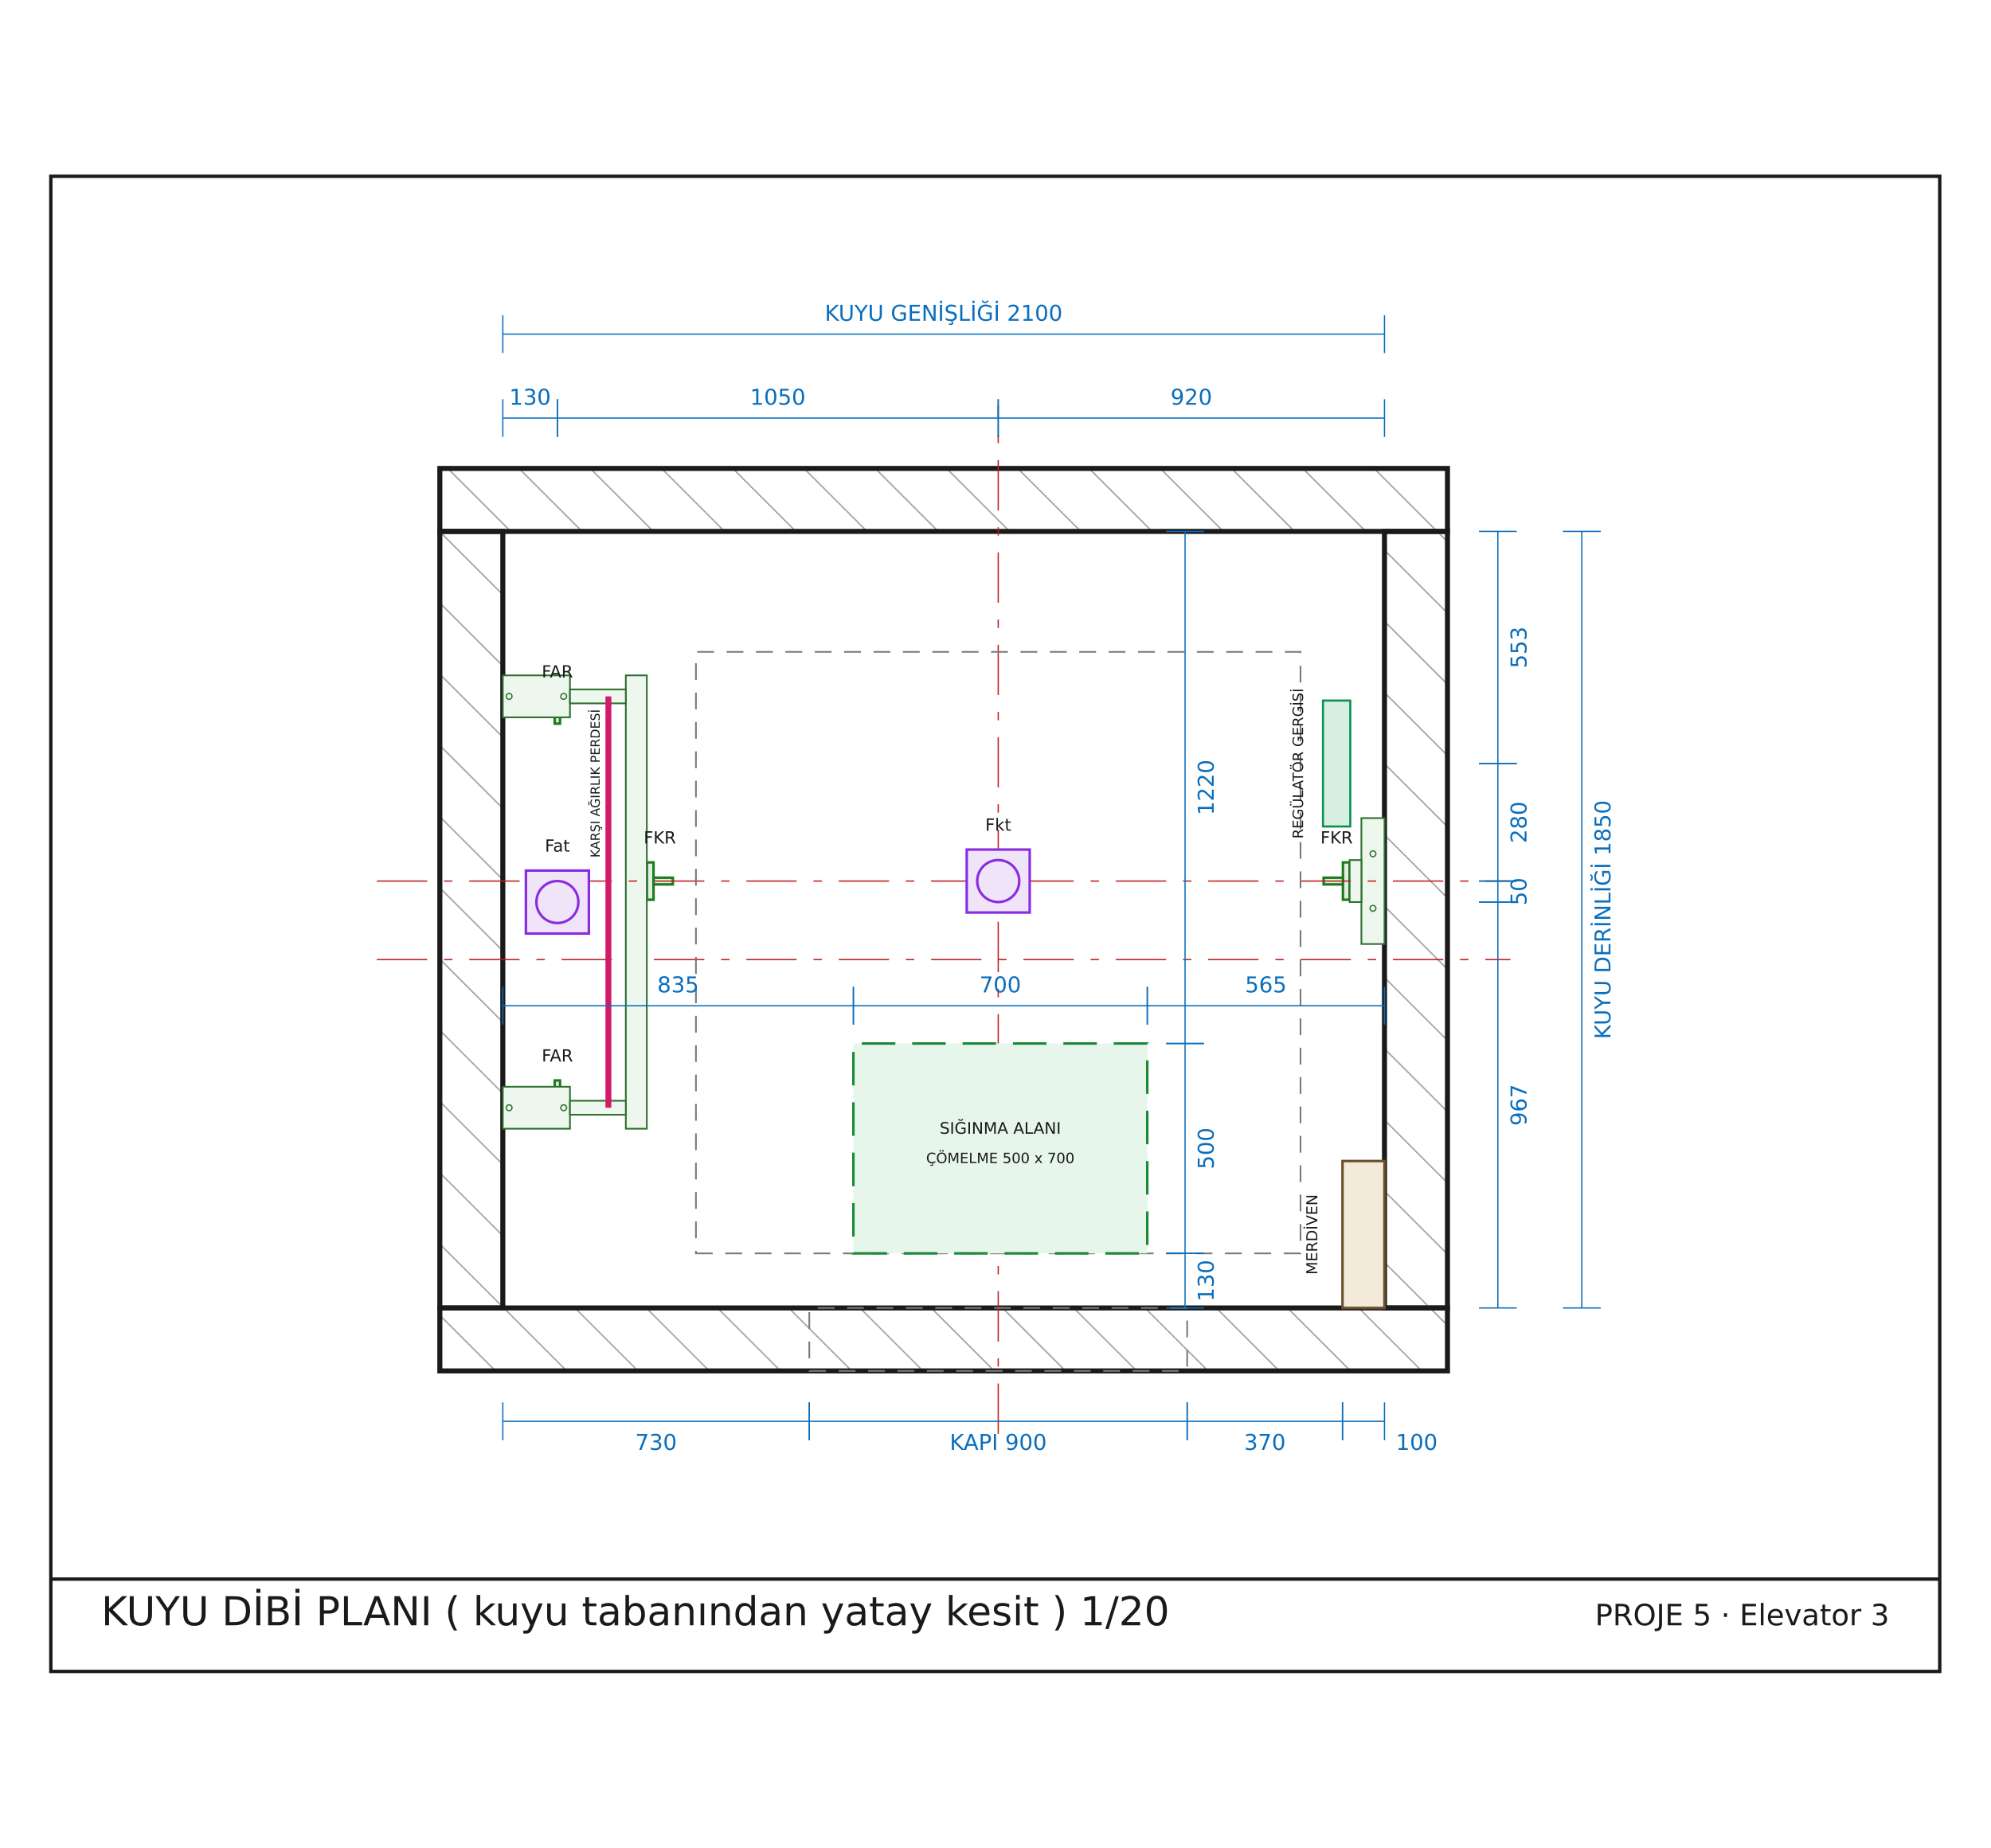
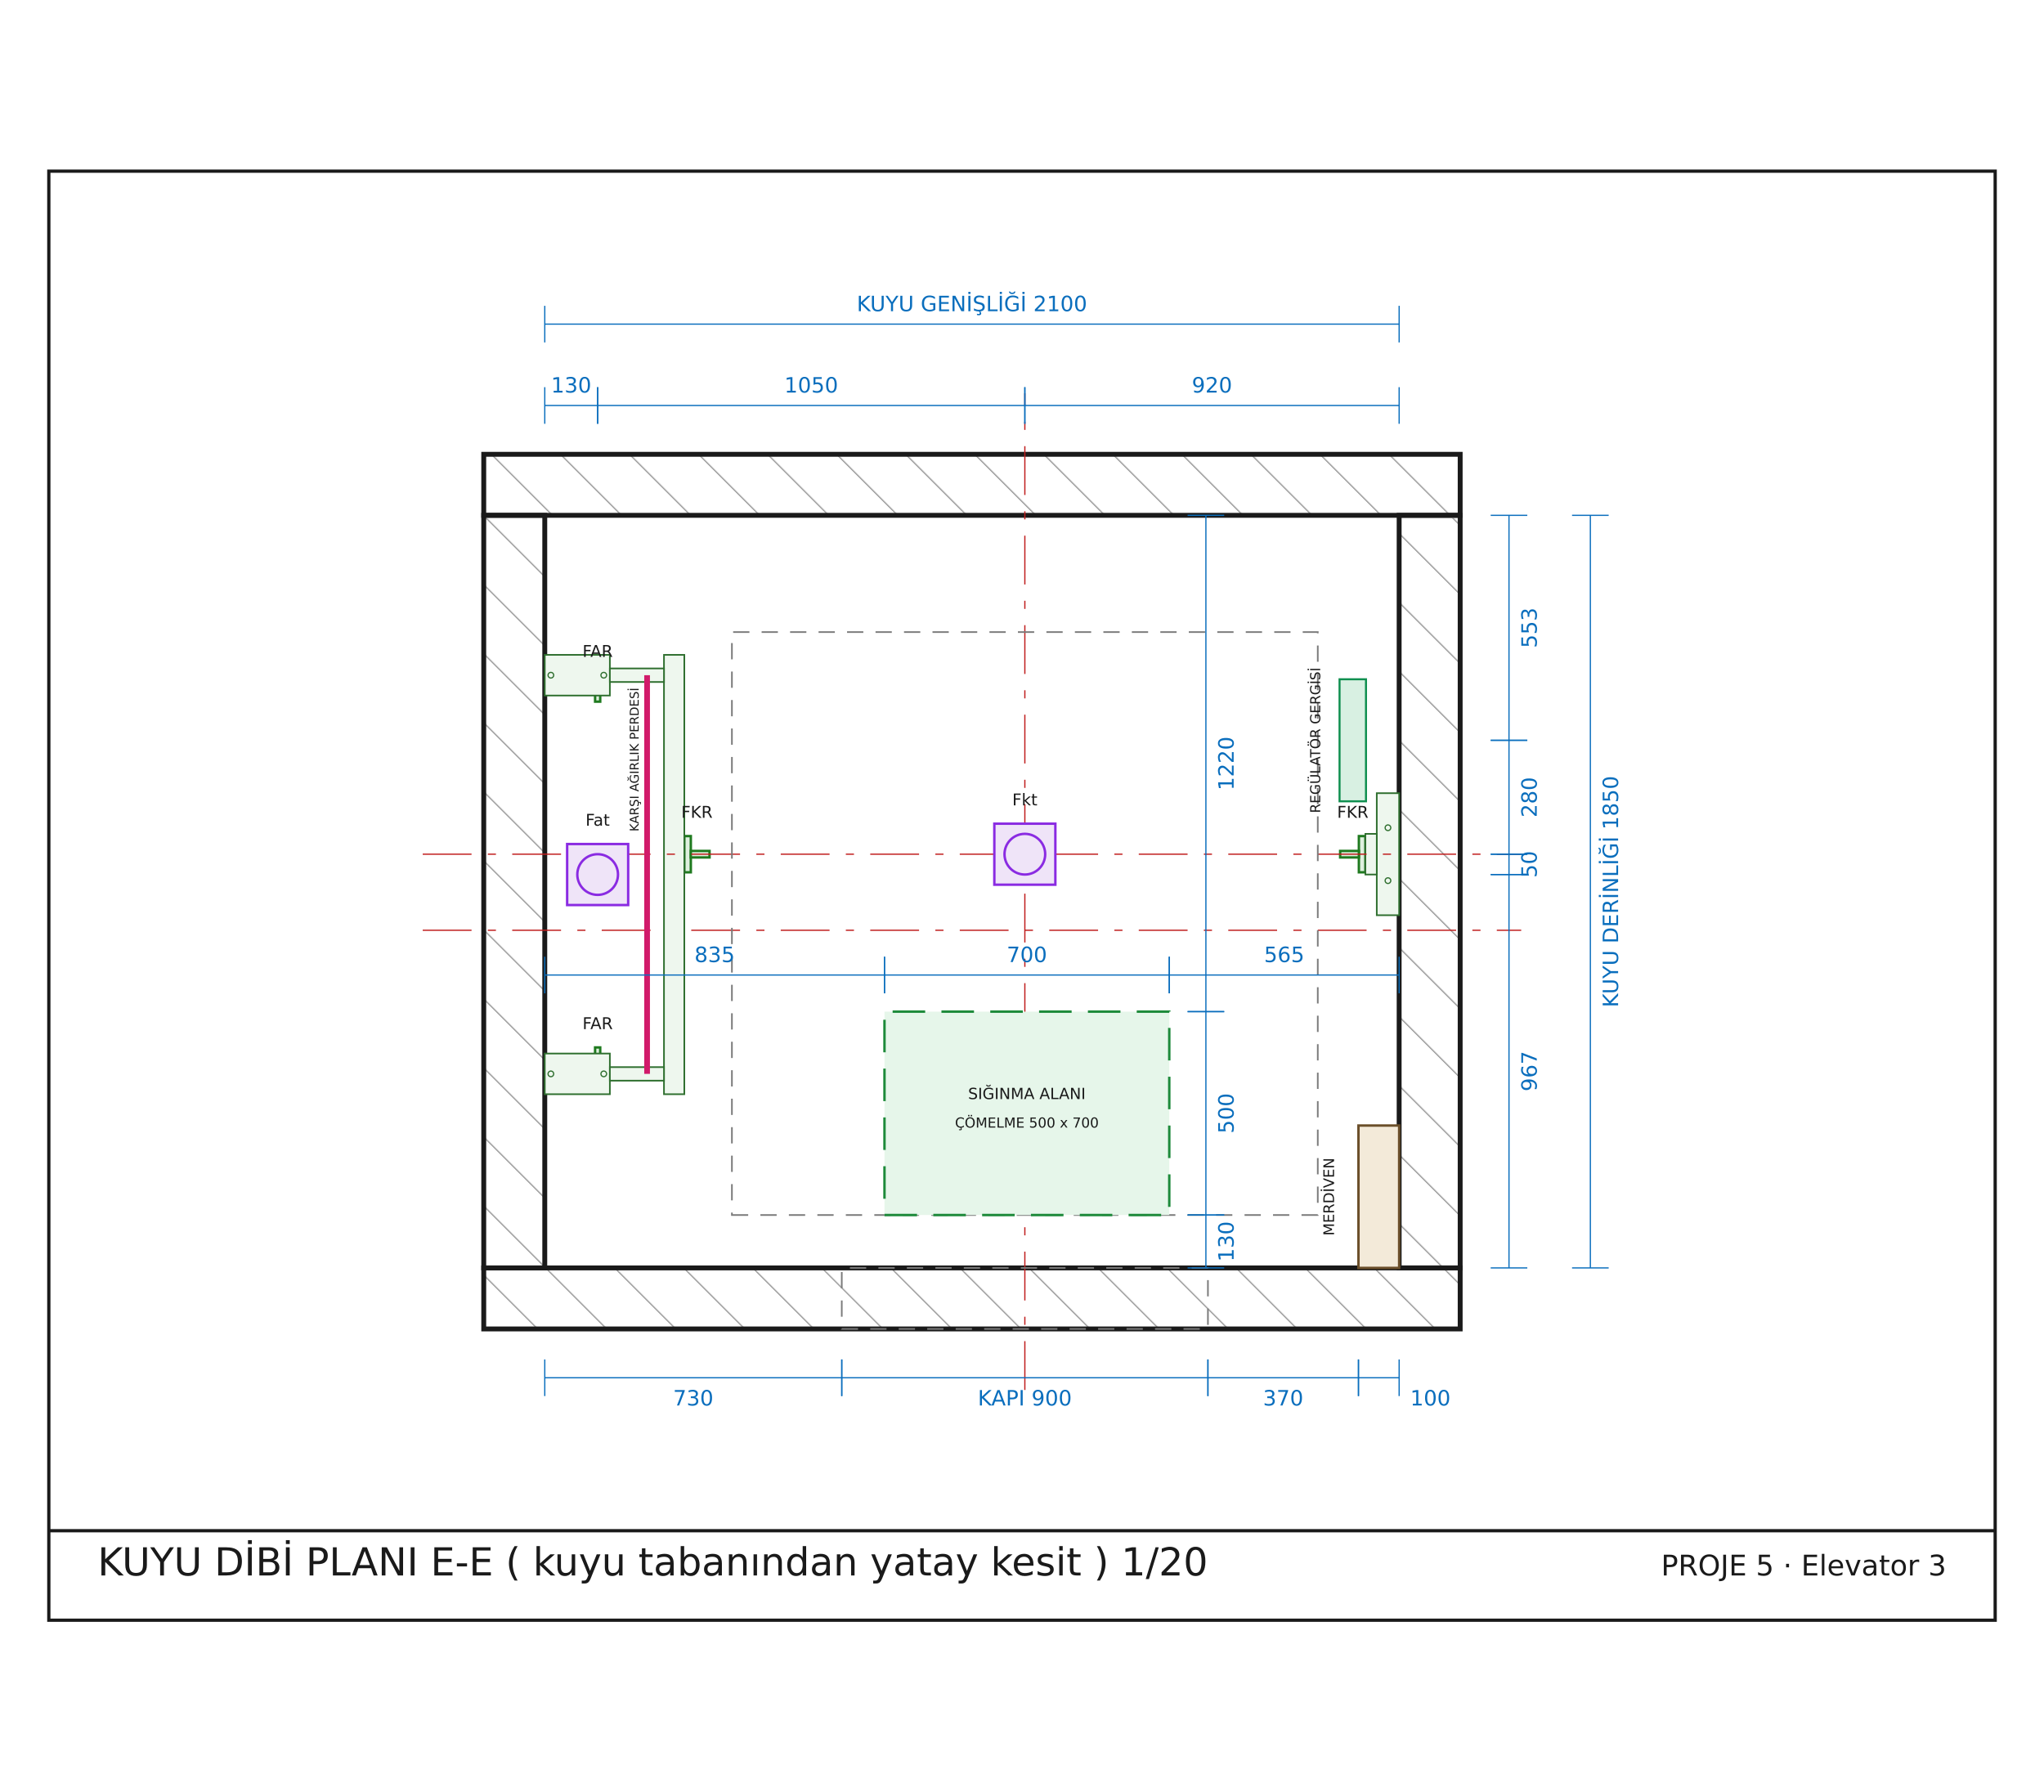
- <svg xmlns="http://www.w3.org/2000/svg" viewBox="-1196 -3116 4739 4402" width="237mm" height="220mm">
+ <svg xmlns="http://www.w3.org/2000/svg" viewBox="-1339 -3116 5024 4402" width="251mm" height="220mm">
  <defs>
    <pattern id="tarama" width="120" height="120" patternUnits="userSpaceOnUse" patternTransform="rotate(45)">
      <line x1="0" y1="0" x2="0" y2="120" stroke="#9a9a9a" stroke-width="6" />
    </pattern>
    <pattern id="tugla" width="240" height="120" patternUnits="userSpaceOnUse">
      <rect width="240" height="120" fill="#fdf3ee" />
      <path d="M0 0 H240 M0 60 H240 M120 0 V60 M0 60 V120 M240 60 V120" stroke="#c08a6a" stroke-width="5" fill="none" />
    </pattern>
  </defs>
  <rect x="-100000" y="-100000" width="200000" height="200000" fill="#ffffff" />
  <g transform="scale(1,-1)">
    <rect x="-150.0" y="-150.0" width="2400.0" height="150.0" fill="url(#tarama)" stroke="none" />
    <rect x="-150.0" y="-150.0" width="2400.0" height="150.0" fill="none" stroke="#1a1a1a" stroke-width="12" />
    <rect x="-150.0" y="1850.0" width="2400.0" height="150.0" fill="url(#tarama)" stroke="none" />
    <rect x="-150.0" y="1850.0" width="2400.0" height="150.0" fill="none" stroke="#1a1a1a" stroke-width="12" />
    <rect x="-150.0" y="0.0" width="150.0" height="1850.0" fill="url(#tarama)" stroke="none" />
    <rect x="-150.0" y="0.0" width="150.0" height="1850.0" fill="none" stroke="#1a1a1a" stroke-width="12" />
    <rect x="2100.0" y="0.0" width="150.0" height="1850.0" fill="url(#tarama)" stroke="none" />
    <rect x="2100.0" y="0.0" width="150.0" height="1850.0" fill="none" stroke="#1a1a1a" stroke-width="12" />
    <rect x="0.0" y="0.0" width="2100.0" height="1850.0" fill="none" stroke="#1a1a1a" stroke-width="6" />
    <line x1="1180.0" y1="-300.0" x2="1180.0" y2="2150.0" stroke="#c01c1c" stroke-width="3" stroke-dasharray="120 40 20 40" />
    <line x1="-300.0" y1="830.0" x2="2400.0" y2="830.0" stroke="#c01c1c" stroke-width="3" stroke-dasharray="120 40 20 40" />
    <rect x="343.0" y="972.5" width="16.0" height="89.0" fill="#dff0df" stroke="#1f7a1f" stroke-width="6" />
    <rect x="359.0" y="1009.0" width="46.0" height="16.0" fill="#dff0df" stroke="#1f7a1f" stroke-width="6" />
    <rect x="293.0" y="427.0" width="50.0" height="1080.0" fill="#eef7ee" stroke="#2f6f2f" stroke-width="4" />
    <rect x="2001.0" y="972.5" width="16.0" height="89.0" fill="#dff0df" stroke="#1f7a1f" stroke-width="6" />
    <rect x="1955.0" y="1009.0" width="46.0" height="16.0" fill="#dff0df" stroke="#1f7a1f" stroke-width="6" />
    <rect x="2045.0" y="867.0" width="55.0" height="300.0" fill="#eef7ee" stroke="#2f6f2f" stroke-width="4" />
    <circle cx="2072.5" cy="952.0" r="7.0" fill="none" stroke="#2f6f2f" stroke-width="3" />
    <circle cx="2072.5" cy="1082.0" r="7.0" fill="none" stroke="#2f6f2f" stroke-width="3" />
    <rect x="2017.0" y="967.0" width="28.0" height="100.0" fill="#eef7ee" stroke="#2f6f2f" stroke-width="4" />
    <line x1="-300.0" y1="1017.0" x2="2400.0" y2="1017.0" stroke="#c01c1c" stroke-width="3" stroke-dasharray="120 40 20 40" />
    <rect x="95.0" y="1444.4" width="70.0" height="12.6" fill="#dff0df" stroke="#1f7a1f" stroke-width="6" />
    <rect x="123.7" y="1392.0" width="12.6" height="52.4" fill="#dff0df" stroke="#1f7a1f" stroke-width="6" />
    <rect x="0.0" y="1407.0" width="160.0" height="100.0" fill="#eef7ee" stroke="#2f6f2f" stroke-width="4" />
    <circle cx="15.0" cy="1457.0" r="7.0" fill="none" stroke="#2f6f2f" stroke-width="3" />
    <circle cx="145.0" cy="1457.0" r="7.0" fill="none" stroke="#2f6f2f" stroke-width="3" />
    <rect x="160.0" y="1440.3" width="133.0" height="33.3" fill="#eef7ee" stroke="#2f6f2f" stroke-width="4" />
    <rect x="95.0" y="477.0" width="70.0" height="12.6" fill="#dff0df" stroke="#1f7a1f" stroke-width="6" />
    <rect x="123.7" y="489.6" width="12.6" height="52.4" fill="#dff0df" stroke="#1f7a1f" stroke-width="6" />
    <rect x="0.0" y="427.0" width="160.0" height="100.0" fill="#eef7ee" stroke="#2f6f2f" stroke-width="4" />
    <circle cx="15.0" cy="477.0" r="7.0" fill="none" stroke="#2f6f2f" stroke-width="3" />
    <circle cx="145.0" cy="477.0" r="7.0" fill="none" stroke="#2f6f2f" stroke-width="3" />
    <rect x="160.0" y="460.3" width="133.0" height="33.3" fill="#eef7ee" stroke="#2f6f2f" stroke-width="4" />
    <rect x="460.0" y="130.0" width="1440.0" height="1433.0" fill="none" stroke="#7a7a7a" stroke-width="4" stroke-dasharray="40 30" />
    <rect x="730.0" y="-150.0" width="900.0" height="150.0" fill="none" stroke="#7a7a7a" stroke-width="4" stroke-dasharray="40 30" />
    <rect x="1105.0" y="942.0" width="150.0" height="150.0" fill="#efe4f8" stroke="#8a2be2" stroke-width="6" />
    <circle cx="1180.0" cy="1017.0" r="50.0" fill="none" stroke="#8a2be2" stroke-width="6" />
    <rect x="55.0" y="892.0" width="150.0" height="150.0" fill="#efe4f8" stroke="#8a2be2" stroke-width="6" />
    <circle cx="130.0" cy="967.0" r="50.0" fill="none" stroke="#8a2be2" stroke-width="6" />
    <line x1="251.5" y1="477.0" x2="251.5" y2="1457.0" stroke="#d11a6a" stroke-width="14" />
    <rect x="1953.5" y="1147.0" width="65.0" height="300.0" fill="#d8f0e2" stroke="#0f8f4f" stroke-width="5" />
    <rect x="2000.0" y="0.0" width="100.0" height="350.0" fill="#f3ead9" stroke="#6b4f2a" stroke-width="6" />
    <g transform="translate(1940.0,175.0) scale(1,-1) rotate(-90.0)">
      <text x="0" y="0" font-family="DejaVu Sans, Arial" font-size="36" fill="#1a1a1a" text-anchor="middle">MERDİVEN</text>
    </g>
    <rect x="835.0" y="130.0" width="700.0" height="500.0" fill="#e6f6ea" stroke="#1d8a3a" stroke-width="6" stroke-dasharray="80 40" />
    <g transform="translate(1185.0,415.0) scale(1,-1) rotate(-0.0)">
      <text x="0" y="0" font-family="DejaVu Sans, Arial" font-size="38" fill="#1a1a1a" text-anchor="middle">SIĞINMA ALANI</text>
    </g>
    <g transform="translate(1185.0,345.0) scale(1,-1) rotate(-0.0)">
      <text x="0" y="0" font-family="DejaVu Sans, Arial" font-size="34" fill="#1a1a1a" text-anchor="middle">ÇÖMELME  500 x 700</text>
    </g>
    <g transform="translate(1180.0,1137.0) scale(1,-1) rotate(-0.0)">
      <text x="0" y="0" font-family="DejaVu Sans, Arial" font-size="40" fill="#1a1a1a" text-anchor="middle">Fkt</text>
    </g>
    <g transform="translate(130.0,1087.0) scale(1,-1) rotate(-0.0)">
      <text x="0" y="0" font-family="DejaVu Sans, Arial" font-size="40" fill="#1a1a1a" text-anchor="middle">Fat</text>
    </g>
    <g transform="translate(374.0,1106.5) scale(1,-1) rotate(-0.0)">
      <text x="0" y="0" font-family="DejaVu Sans, Arial" font-size="40" fill="#1a1a1a" text-anchor="middle">FKR</text>
    </g>
    <g transform="translate(1986.0,1106.5) scale(1,-1) rotate(-0.0)">
      <text x="0" y="0" font-family="DejaVu Sans, Arial" font-size="40" fill="#1a1a1a" text-anchor="middle">FKR</text>
    </g>
    <g transform="translate(130.0,587.0) scale(1,-1) rotate(-0.0)">
      <text x="0" y="0" font-family="DejaVu Sans, Arial" font-size="40" fill="#1a1a1a" text-anchor="middle">FAR</text>
    </g>
    <g transform="translate(130.0,1502.0) scale(1,-1) rotate(-0.0)">
      <text x="0" y="0" font-family="DejaVu Sans, Arial" font-size="40" fill="#1a1a1a" text-anchor="middle">FAR</text>
    </g>
    <g transform="translate(1906.0,1297.0) scale(1,-1) rotate(-90.0)">
      <text x="0" y="0" font-family="DejaVu Sans, Arial" font-size="34" fill="#1a1a1a" text-anchor="middle">REGÜLATÖR GERGİSİ</text>
    </g>
    <g transform="translate(230.8,1249.5) scale(1,-1) rotate(-90.0)">
      <text x="0" y="0" font-family="DejaVu Sans, Arial" font-size="30" fill="#1a1a1a" text-anchor="middle">KARŞI AĞIRLIK PERDESİ</text>
    </g>
    <line x1="0.0" y1="2120.0" x2="130.0" y2="2120.0" stroke="#0a6ebd" stroke-width="3" />
    <line x1="0.0" y1="2075.0" x2="0.0" y2="2165.0" stroke="#0a6ebd" stroke-width="3" />
    <line x1="130.0" y1="2075.0" x2="130.0" y2="2165.0" stroke="#0a6ebd" stroke-width="3" />
    <g transform="translate(65.0,2151.8) scale(1,-1) rotate(-0.0)">
      <text x="0" y="0" font-family="DejaVu Sans, Arial" font-size="52" fill="#0a6ebd" text-anchor="middle">130</text>
    </g>
    <line x1="130.0" y1="2120.0" x2="1180.0" y2="2120.0" stroke="#0a6ebd" stroke-width="3" />
    <line x1="130.0" y1="2075.0" x2="130.0" y2="2165.0" stroke="#0a6ebd" stroke-width="3" />
    <line x1="1180.0" y1="2075.0" x2="1180.0" y2="2165.0" stroke="#0a6ebd" stroke-width="3" />
    <g transform="translate(655.0,2151.8) scale(1,-1) rotate(-0.0)">
      <text x="0" y="0" font-family="DejaVu Sans, Arial" font-size="52" fill="#0a6ebd" text-anchor="middle">1050</text>
    </g>
    <line x1="1180.0" y1="2120.0" x2="2100.0" y2="2120.0" stroke="#0a6ebd" stroke-width="3" />
    <line x1="1180.0" y1="2075.0" x2="1180.0" y2="2165.0" stroke="#0a6ebd" stroke-width="3" />
    <line x1="2100.0" y1="2075.0" x2="2100.0" y2="2165.0" stroke="#0a6ebd" stroke-width="3" />
    <g transform="translate(1640.0,2151.8) scale(1,-1) rotate(-0.0)">
      <text x="0" y="0" font-family="DejaVu Sans, Arial" font-size="52" fill="#0a6ebd" text-anchor="middle">920</text>
    </g>
    <line x1="0.0" y1="2320.0" x2="2100.0" y2="2320.0" stroke="#0a6ebd" stroke-width="3" />
    <line x1="0.0" y1="2275.0" x2="0.0" y2="2365.0" stroke="#0a6ebd" stroke-width="3" />
    <line x1="2100.0" y1="2275.0" x2="2100.0" y2="2365.0" stroke="#0a6ebd" stroke-width="3" />
    <g transform="translate(1050.0,2351.8) scale(1,-1) rotate(-0.0)">
      <text x="0" y="0" font-family="DejaVu Sans, Arial" font-size="52" fill="#0a6ebd" text-anchor="middle">KUYU GENİŞLİĞİ 2100</text>
    </g>
    <line x1="2370.0" y1="0.0" x2="2370.0" y2="967.0" stroke="#0a6ebd" stroke-width="3" />
    <line x1="2325.0" y1="0.0" x2="2415.0" y2="0.0" stroke="#0a6ebd" stroke-width="3" />
    <line x1="2325.0" y1="967.0" x2="2415.0" y2="967.0" stroke="#0a6ebd" stroke-width="3" />
    <g transform="translate(2438.2,483.5) scale(1,-1) rotate(-90.0)">
      <text x="0" y="0" font-family="DejaVu Sans, Arial" font-size="52" fill="#0a6ebd" text-anchor="middle">967</text>
    </g>
    <line x1="2370.0" y1="967.0" x2="2370.0" y2="1017.0" stroke="#0a6ebd" stroke-width="3" />
    <line x1="2325.0" y1="967.0" x2="2415.0" y2="967.0" stroke="#0a6ebd" stroke-width="3" />
    <line x1="2325.0" y1="1017.0" x2="2415.0" y2="1017.0" stroke="#0a6ebd" stroke-width="3" />
    <g transform="translate(2438.2,992.0) scale(1,-1) rotate(-90.0)">
      <text x="0" y="0" font-family="DejaVu Sans, Arial" font-size="52" fill="#0a6ebd" text-anchor="middle">50</text>
    </g>
    <line x1="2370.0" y1="1017.0" x2="2370.0" y2="1297.0" stroke="#0a6ebd" stroke-width="3" />
    <line x1="2325.0" y1="1017.0" x2="2415.0" y2="1017.0" stroke="#0a6ebd" stroke-width="3" />
    <line x1="2325.0" y1="1297.0" x2="2415.0" y2="1297.0" stroke="#0a6ebd" stroke-width="3" />
    <g transform="translate(2438.2,1157.0) scale(1,-1) rotate(-90.0)">
      <text x="0" y="0" font-family="DejaVu Sans, Arial" font-size="52" fill="#0a6ebd" text-anchor="middle">280</text>
    </g>
    <line x1="2370.0" y1="1297.0" x2="2370.0" y2="1850.0" stroke="#0a6ebd" stroke-width="3" />
    <line x1="2325.0" y1="1297.0" x2="2415.0" y2="1297.0" stroke="#0a6ebd" stroke-width="3" />
    <line x1="2325.0" y1="1850.0" x2="2415.0" y2="1850.0" stroke="#0a6ebd" stroke-width="3" />
    <g transform="translate(2438.2,1573.5) scale(1,-1) rotate(-90.0)">
      <text x="0" y="0" font-family="DejaVu Sans, Arial" font-size="52" fill="#0a6ebd" text-anchor="middle">553</text>
    </g>
    <line x1="2570.0" y1="0.0" x2="2570.0" y2="1850.0" stroke="#0a6ebd" stroke-width="3" />
    <line x1="2525.0" y1="0.0" x2="2615.0" y2="0.0" stroke="#0a6ebd" stroke-width="3" />
    <line x1="2525.0" y1="1850.0" x2="2615.0" y2="1850.0" stroke="#0a6ebd" stroke-width="3" />
    <g transform="translate(2638.2,925.0) scale(1,-1) rotate(-90.0)">
      <text x="0" y="0" font-family="DejaVu Sans, Arial" font-size="52" fill="#0a6ebd" text-anchor="middle">KUYU DERİNLİĞİ 1850</text>
    </g>
    <line x1="0.0" y1="-270.0" x2="730.0" y2="-270.0" stroke="#0a6ebd" stroke-width="3" />
    <line x1="0.0" y1="-315.0" x2="0.0" y2="-225.0" stroke="#0a6ebd" stroke-width="3" />
    <line x1="730.0" y1="-315.0" x2="730.0" y2="-225.0" stroke="#0a6ebd" stroke-width="3" />
    <g transform="translate(365.0,-338.2) scale(1,-1) rotate(-0.0)">
      <text x="0" y="0" font-family="DejaVu Sans, Arial" font-size="52" fill="#0a6ebd" text-anchor="middle">730</text>
    </g>
    <line x1="730.0" y1="-270.0" x2="1630.0" y2="-270.0" stroke="#0a6ebd" stroke-width="3" />
    <line x1="730.0" y1="-315.0" x2="730.0" y2="-225.0" stroke="#0a6ebd" stroke-width="3" />
    <line x1="1630.0" y1="-315.0" x2="1630.0" y2="-225.0" stroke="#0a6ebd" stroke-width="3" />
    <g transform="translate(1180.0,-338.2) scale(1,-1) rotate(-0.0)">
      <text x="0" y="0" font-family="DejaVu Sans, Arial" font-size="52" fill="#0a6ebd" text-anchor="middle">KAPI 900</text>
    </g>
    <line x1="1630.0" y1="-270.0" x2="2000.0" y2="-270.0" stroke="#0a6ebd" stroke-width="3" />
    <line x1="1630.0" y1="-315.0" x2="1630.0" y2="-225.0" stroke="#0a6ebd" stroke-width="3" />
    <line x1="2000.0" y1="-315.0" x2="2000.0" y2="-225.0" stroke="#0a6ebd" stroke-width="3" />
    <g transform="translate(1815.0,-338.2) scale(1,-1) rotate(-0.0)">
      <text x="0" y="0" font-family="DejaVu Sans, Arial" font-size="52" fill="#0a6ebd" text-anchor="middle">370</text>
    </g>
    <line x1="2000.0" y1="-270.0" x2="2100.0" y2="-270.0" stroke="#0a6ebd" stroke-width="3" />
    <line x1="2000.0" y1="-315.0" x2="2000.0" y2="-225.0" stroke="#0a6ebd" stroke-width="3" />
    <line x1="2100.0" y1="-315.0" x2="2100.0" y2="-225.0" stroke="#0a6ebd" stroke-width="3" />
    <g transform="translate(2176.8,-338.2) scale(1,-1) rotate(-0.0)">
      <text x="0" y="0" font-family="DejaVu Sans, Arial" font-size="52" fill="#0a6ebd" text-anchor="middle">100</text>
    </g>
    <line x1="0.0" y1="720.0" x2="835.0" y2="720.0" stroke="#0a6ebd" stroke-width="3" />
    <line x1="0.0" y1="675.0" x2="0.0" y2="765.0" stroke="#0a6ebd" stroke-width="3" />
    <line x1="835.0" y1="675.0" x2="835.0" y2="765.0" stroke="#0a6ebd" stroke-width="3" />
    <g transform="translate(417.5,751.8) scale(1,-1) rotate(-0.0)">
      <text x="0" y="0" font-family="DejaVu Sans, Arial" font-size="52" fill="#0a6ebd" text-anchor="middle">835</text>
    </g>
    <line x1="835.0" y1="720.0" x2="1535.0" y2="720.0" stroke="#0a6ebd" stroke-width="3" />
    <line x1="835.0" y1="675.0" x2="835.0" y2="765.0" stroke="#0a6ebd" stroke-width="3" />
    <line x1="1535.0" y1="675.0" x2="1535.0" y2="765.0" stroke="#0a6ebd" stroke-width="3" />
    <g transform="translate(1185.0,751.8) scale(1,-1) rotate(-0.0)">
      <text x="0" y="0" font-family="DejaVu Sans, Arial" font-size="52" fill="#0a6ebd" text-anchor="middle">700</text>
    </g>
    <line x1="1535.0" y1="720.0" x2="2100.0" y2="720.0" stroke="#0a6ebd" stroke-width="3" />
    <line x1="1535.0" y1="675.0" x2="1535.0" y2="765.0" stroke="#0a6ebd" stroke-width="3" />
    <line x1="2100.0" y1="675.0" x2="2100.0" y2="765.0" stroke="#0a6ebd" stroke-width="3" />
    <g transform="translate(1817.5,751.8) scale(1,-1) rotate(-0.0)">
      <text x="0" y="0" font-family="DejaVu Sans, Arial" font-size="52" fill="#0a6ebd" text-anchor="middle">565</text>
    </g>
    <line x1="1625.0" y1="0.0" x2="1625.0" y2="130.0" stroke="#0a6ebd" stroke-width="3" />
    <line x1="1580.0" y1="0.0" x2="1670.0" y2="0.0" stroke="#0a6ebd" stroke-width="3" />
    <line x1="1580.0" y1="130.0" x2="1670.0" y2="130.0" stroke="#0a6ebd" stroke-width="3" />
    <g transform="translate(1693.2,65.0) scale(1,-1) rotate(-90.0)">
      <text x="0" y="0" font-family="DejaVu Sans, Arial" font-size="52" fill="#0a6ebd" text-anchor="middle">130</text>
    </g>
    <line x1="1625.0" y1="130.0" x2="1625.0" y2="630.0" stroke="#0a6ebd" stroke-width="3" />
    <line x1="1580.0" y1="130.0" x2="1670.0" y2="130.0" stroke="#0a6ebd" stroke-width="3" />
    <line x1="1580.0" y1="630.0" x2="1670.0" y2="630.0" stroke="#0a6ebd" stroke-width="3" />
    <g transform="translate(1693.2,380.0) scale(1,-1) rotate(-90.0)">
      <text x="0" y="0" font-family="DejaVu Sans, Arial" font-size="52" fill="#0a6ebd" text-anchor="middle">500</text>
    </g>
    <line x1="1625.0" y1="630.0" x2="1625.0" y2="1850.0" stroke="#0a6ebd" stroke-width="3" />
    <line x1="1580.0" y1="630.0" x2="1670.0" y2="630.0" stroke="#0a6ebd" stroke-width="3" />
    <line x1="1580.0" y1="1850.0" x2="1670.0" y2="1850.0" stroke="#0a6ebd" stroke-width="3" />
    <g transform="translate(1693.2,1240.0) scale(1,-1) rotate(-90.0)">
      <text x="0" y="0" font-family="DejaVu Sans, Arial" font-size="52" fill="#0a6ebd" text-anchor="middle">1220</text>
    </g>
-     <rect x="-1076.5" y="-866.0" width="4499.0" height="3562.0" fill="none" stroke="#1a1a1a" stroke-width="8" />
-     <line x1="-1076.5" y1="-646.0" x2="3422.5" y2="-646.0" stroke="#1a1a1a" stroke-width="8" />
-     <g transform="translate(-956.5,-756.0) scale(1,-1) rotate(-0.0)">
-       <text x="0" y="0" font-family="DejaVu Sans, Arial" font-size="95" fill="#1a1a1a" text-anchor="start">KUYU DİBİ PLANI  ( kuyu tabanından yatay kesit )   1/20</text>
-     </g>
-     <g transform="translate(3302.5,-756.0) scale(1,-1) rotate(-0.0)">
+     <rect x="-1219.0" y="-866.0" width="4784.0" height="3562.0" fill="none" stroke="#1a1a1a" stroke-width="8" />
+     <line x1="-1219.0" y1="-646.0" x2="3565.0" y2="-646.0" stroke="#1a1a1a" stroke-width="8" />
+     <g transform="translate(-1099.0,-756.0) scale(1,-1) rotate(-0.0)">
+       <text x="0" y="0" font-family="DejaVu Sans, Arial" font-size="95" fill="#1a1a1a" text-anchor="start">KUYU DİBİ PLANI  E-E  ( kuyu tabanından yatay kesit )   1/20</text>
+     </g>
+     <g transform="translate(3445.0,-756.0) scale(1,-1) rotate(-0.0)">
      <text x="0" y="0" font-family="DejaVu Sans, Arial" font-size="70" fill="#1a1a1a" text-anchor="end">PROJE 5  ·  Elevator 3</text>
    </g>
  </g>
</svg>
